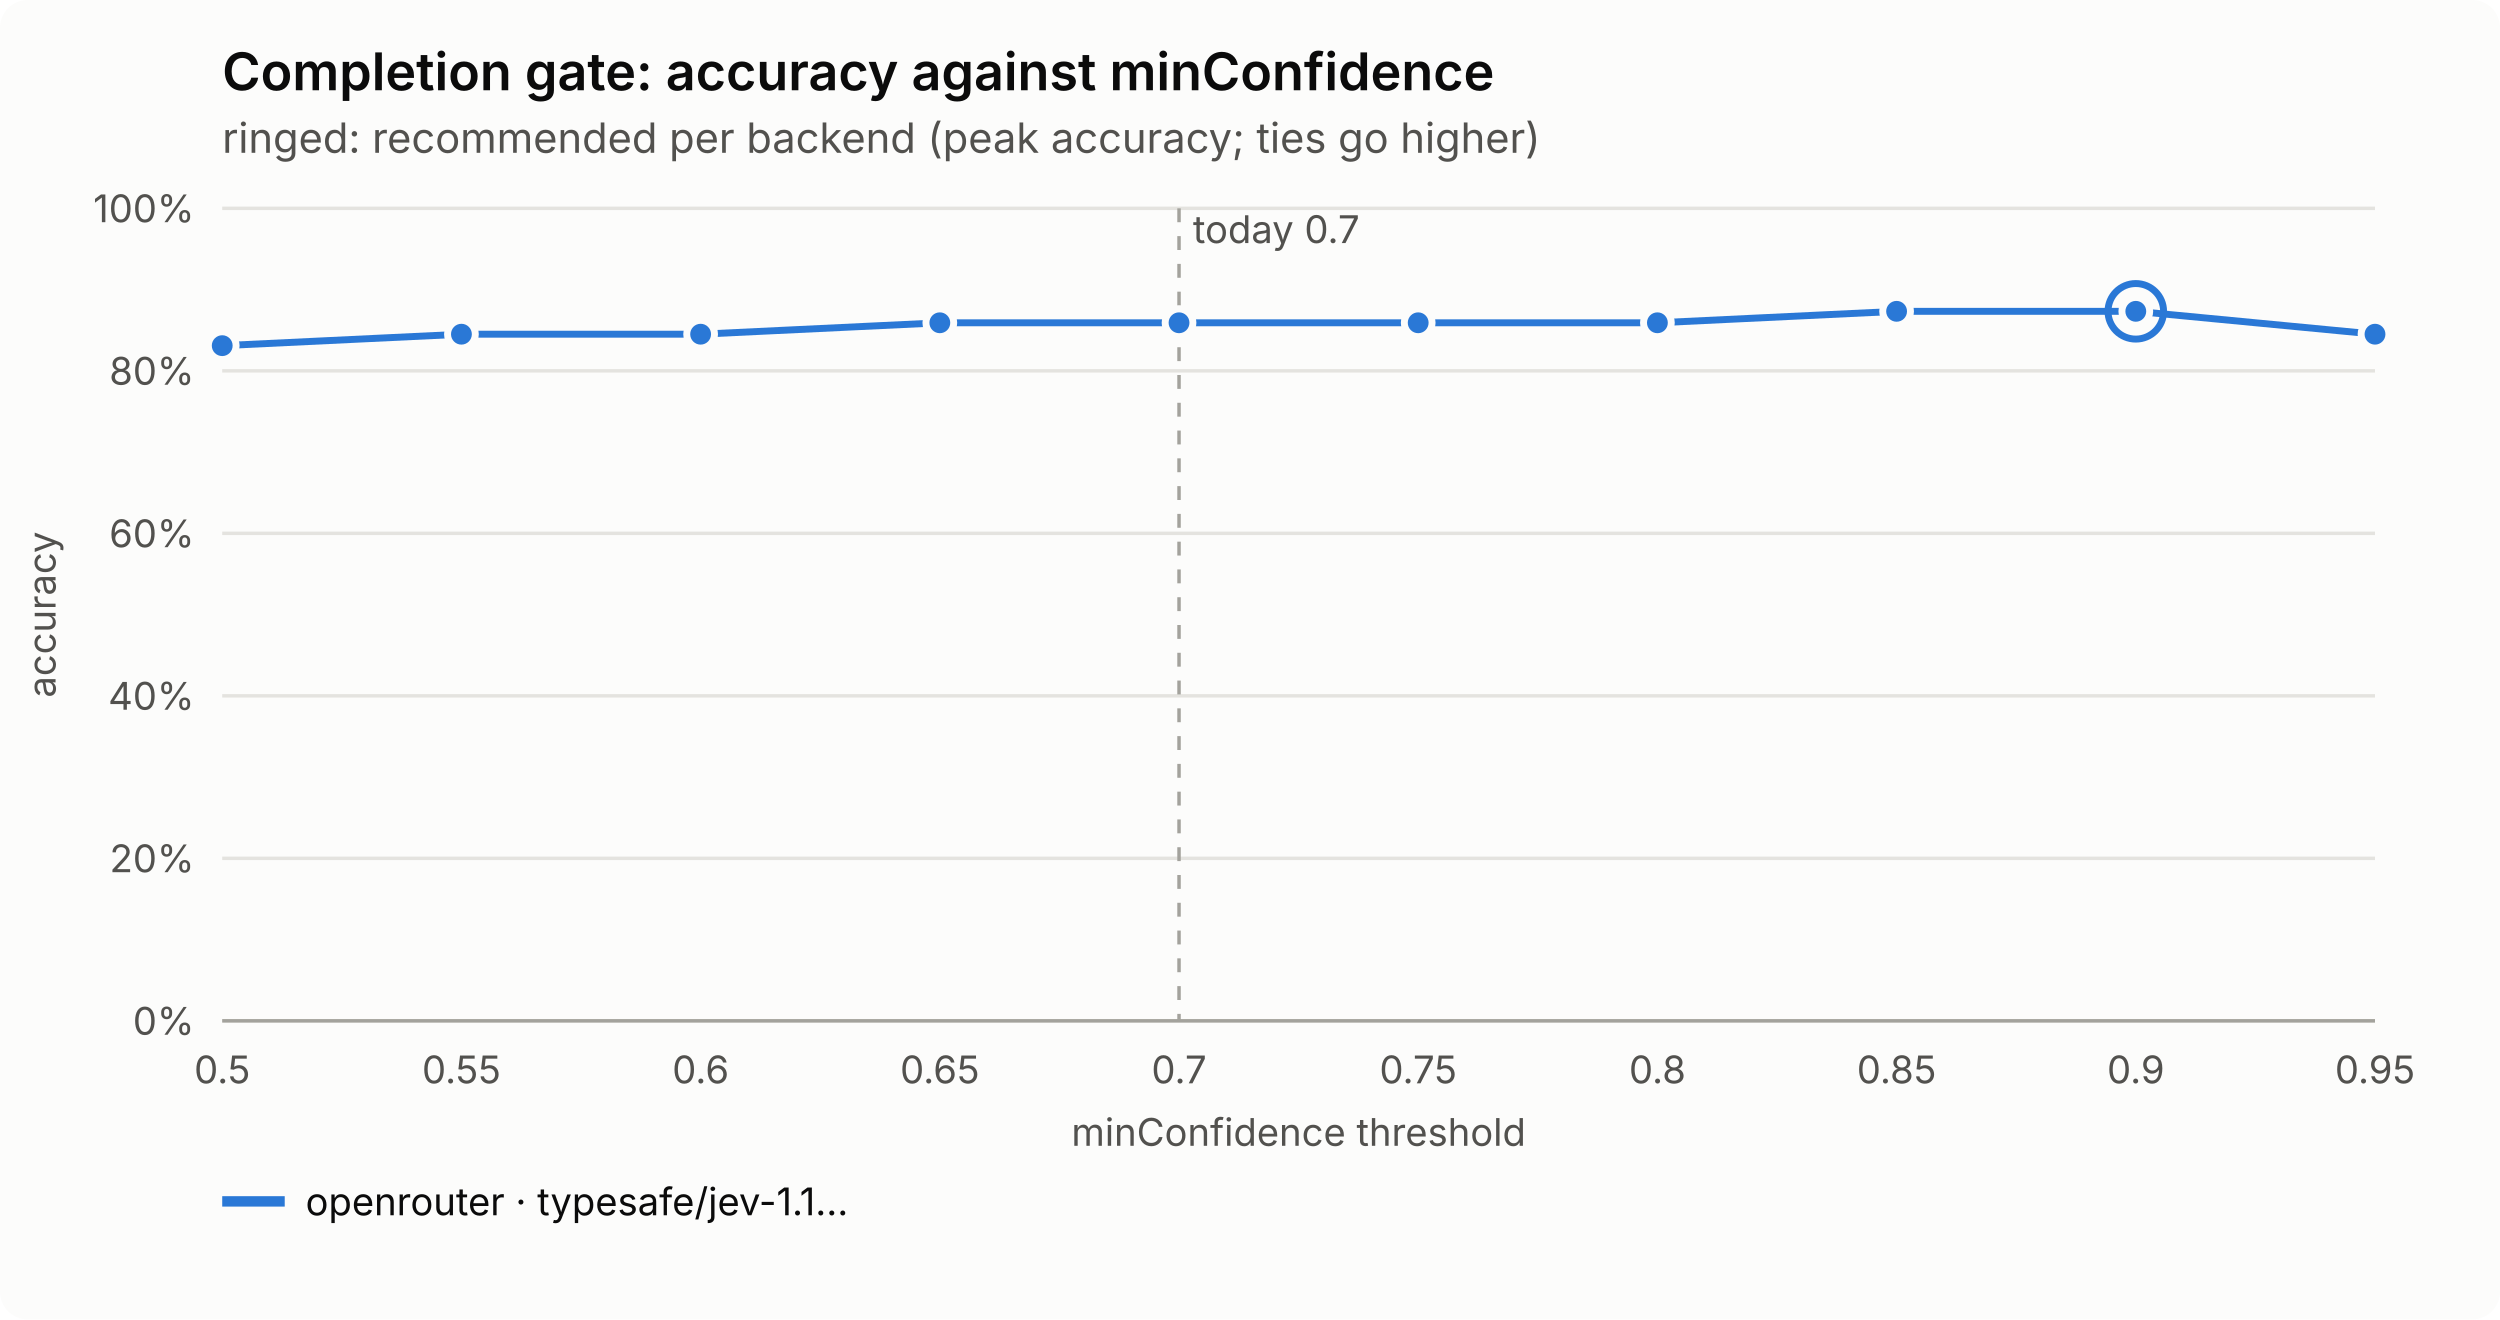
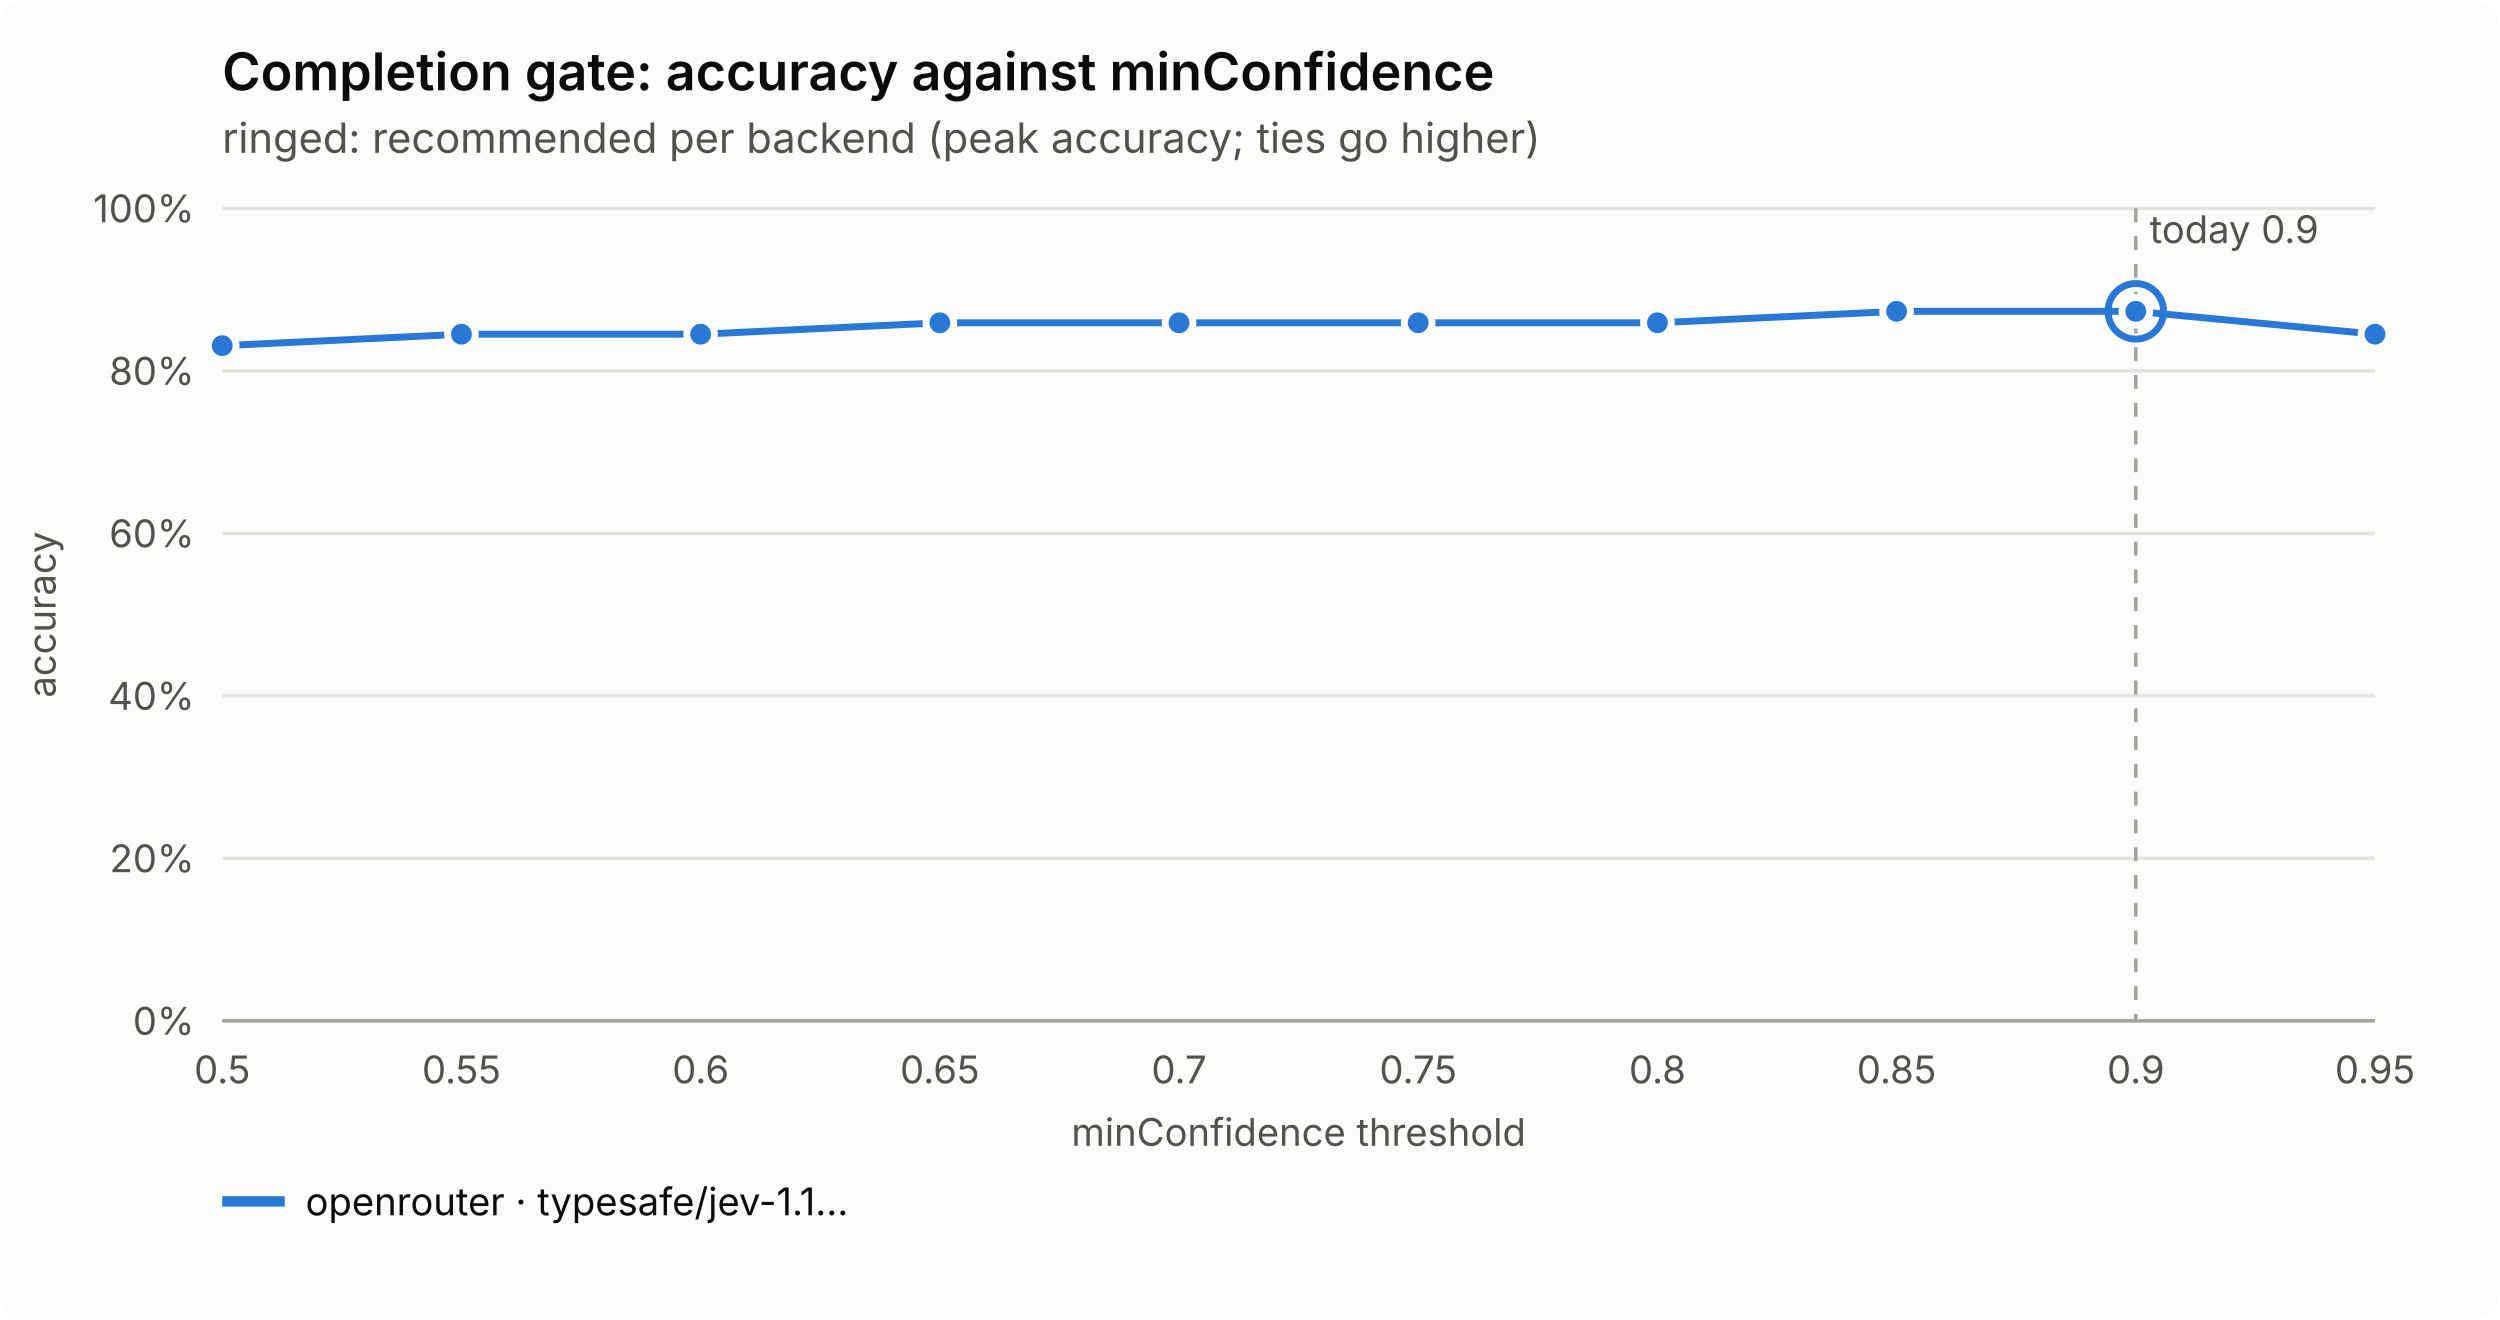
<svg xmlns="http://www.w3.org/2000/svg" viewBox="0 0 720 380" width="720" height="380" role="img" aria-label="Completion gate: accuracy against minConfidence">
  <style>
text{font-family:system-ui,-apple-system,"Segoe UI",sans-serif}
.t{font-size:15px;font-weight:600}.st{font-size:12px}.ax{font-size:11px}.lab{font-size:11px}
.g,.a,.guide{stroke-width:1}.guide{stroke-dasharray:4 4}.fake{font-size:13px;font-weight:700}
.bg{fill:#fcfcfb}.dot{stroke:#fcfcfb}text{fill:#0b0b0b}.st,.ax{fill:#52514e}.g{stroke:#e4e3df}.a,.guide{stroke:#a3a29c}.l1{stroke:#2a78d6}.d1{fill:#2a78d6}.fake{fill:#c43534}
@media (prefers-color-scheme: dark){.bg{fill:#1a1a19}.dot{stroke:#1a1a19}text{fill:#f0efec}.st,.ax{fill:#c3c2b7}.g{stroke:#353532}.a,.guide{stroke:#6b6a64}.l1{stroke:#3987e5}.d1{fill:#3987e5}.fake{fill:#e66767}}
</style>
  <rect width="720" height="380" rx="8" class="bg" />
  <text class="t" x="64" y="26">Completion gate: accuracy against minConfidence</text>
  <text class="st" x="64" y="44">ringed: recommended per backend (peak accuracy; ties go higher)</text>
  <line class="g" x1="64" x2="684" y1="294" y2="294" />
  <text class="ax" x="56" y="298" text-anchor="end">0%</text>
  <line class="g" x1="64" x2="684" y1="247.2" y2="247.2" />
  <text class="ax" x="56" y="251.2" text-anchor="end">20%</text>
  <line class="g" x1="64" x2="684" y1="200.4" y2="200.4" />
  <text class="ax" x="56" y="204.4" text-anchor="end">40%</text>
  <line class="g" x1="64" x2="684" y1="153.6" y2="153.6" />
  <text class="ax" x="56" y="157.6" text-anchor="end">60%</text>
  <line class="g" x1="64" x2="684" y1="106.8" y2="106.8" />
  <text class="ax" x="56" y="110.8" text-anchor="end">80%</text>
  <line class="g" x1="64" x2="684" y1="60" y2="60" />
  <text class="ax" x="56" y="64" text-anchor="end">100%</text>
  <text class="ax" x="64" y="312" text-anchor="middle">0.5</text>
  <text class="ax" x="132.89" y="312" text-anchor="middle">0.55</text>
  <text class="ax" x="201.78" y="312" text-anchor="middle">0.6</text>
  <text class="ax" x="270.67" y="312" text-anchor="middle">0.65</text>
  <text class="ax" x="339.56" y="312" text-anchor="middle">0.7</text>
  <text class="ax" x="408.44" y="312" text-anchor="middle">0.75</text>
  <text class="ax" x="477.33" y="312" text-anchor="middle">0.8</text>
  <text class="ax" x="546.22" y="312" text-anchor="middle">0.85</text>
  <text class="ax" x="615.11" y="312" text-anchor="middle">0.9</text>
  <text class="ax" x="684" y="312" text-anchor="middle">0.95</text>
  <line class="a" x1="64" x2="684" y1="294" y2="294" />
  <text class="ax" x="374" y="330" text-anchor="middle">minConfidence threshold</text>
  <text class="ax" transform="translate(16 177) rotate(-90)" text-anchor="middle">accuracy</text>
-   <line class="guide" x1="339.56" x2="339.56" y1="60" y2="294" />
-   <text class="ax" x="343.56" y="70">today 0.7</text>
+   <line class="guide" x1="615.11" x2="615.11" y1="60" y2="294" />
+   <text class="ax" x="619.11" y="70">today 0.9</text>
  <polyline class="l1" fill="none" stroke-width="2" stroke-linejoin="round" points="64,99.55 132.89,96.25 201.78,96.25 270.67,92.96 339.56,92.96 408.44,92.96 477.33,92.96 546.22,89.66 615.11,89.66 684,96.25" />
  <circle class="d1 dot" cx="64" cy="99.55" r="4" stroke-width="2" />
  <circle class="d1 dot" cx="132.89" cy="96.25" r="4" stroke-width="2" />
  <circle class="d1 dot" cx="201.78" cy="96.25" r="4" stroke-width="2" />
  <circle class="d1 dot" cx="270.67" cy="92.96" r="4" stroke-width="2" />
  <circle class="d1 dot" cx="339.56" cy="92.96" r="4" stroke-width="2" />
  <circle class="d1 dot" cx="408.44" cy="92.96" r="4" stroke-width="2" />
  <circle class="d1 dot" cx="477.33" cy="92.96" r="4" stroke-width="2" />
  <circle class="d1 dot" cx="546.22" cy="89.66" r="4" stroke-width="2" />
  <circle class="d1 dot" cx="615.11" cy="89.66" r="4" stroke-width="2" />
  <circle class="d1 dot" cx="684" cy="96.25" r="4" stroke-width="2" />
  <circle class="l1" cx="615.11" cy="89.66" r="8" fill="none" stroke-width="2" />
  <line x1="64" x2="82" y1="346" y2="346" class="l1" stroke-width="3" />
  <text class="lab" x="88" y="350">openrouter · typesafe/jev-1.1…</text>
</svg>
